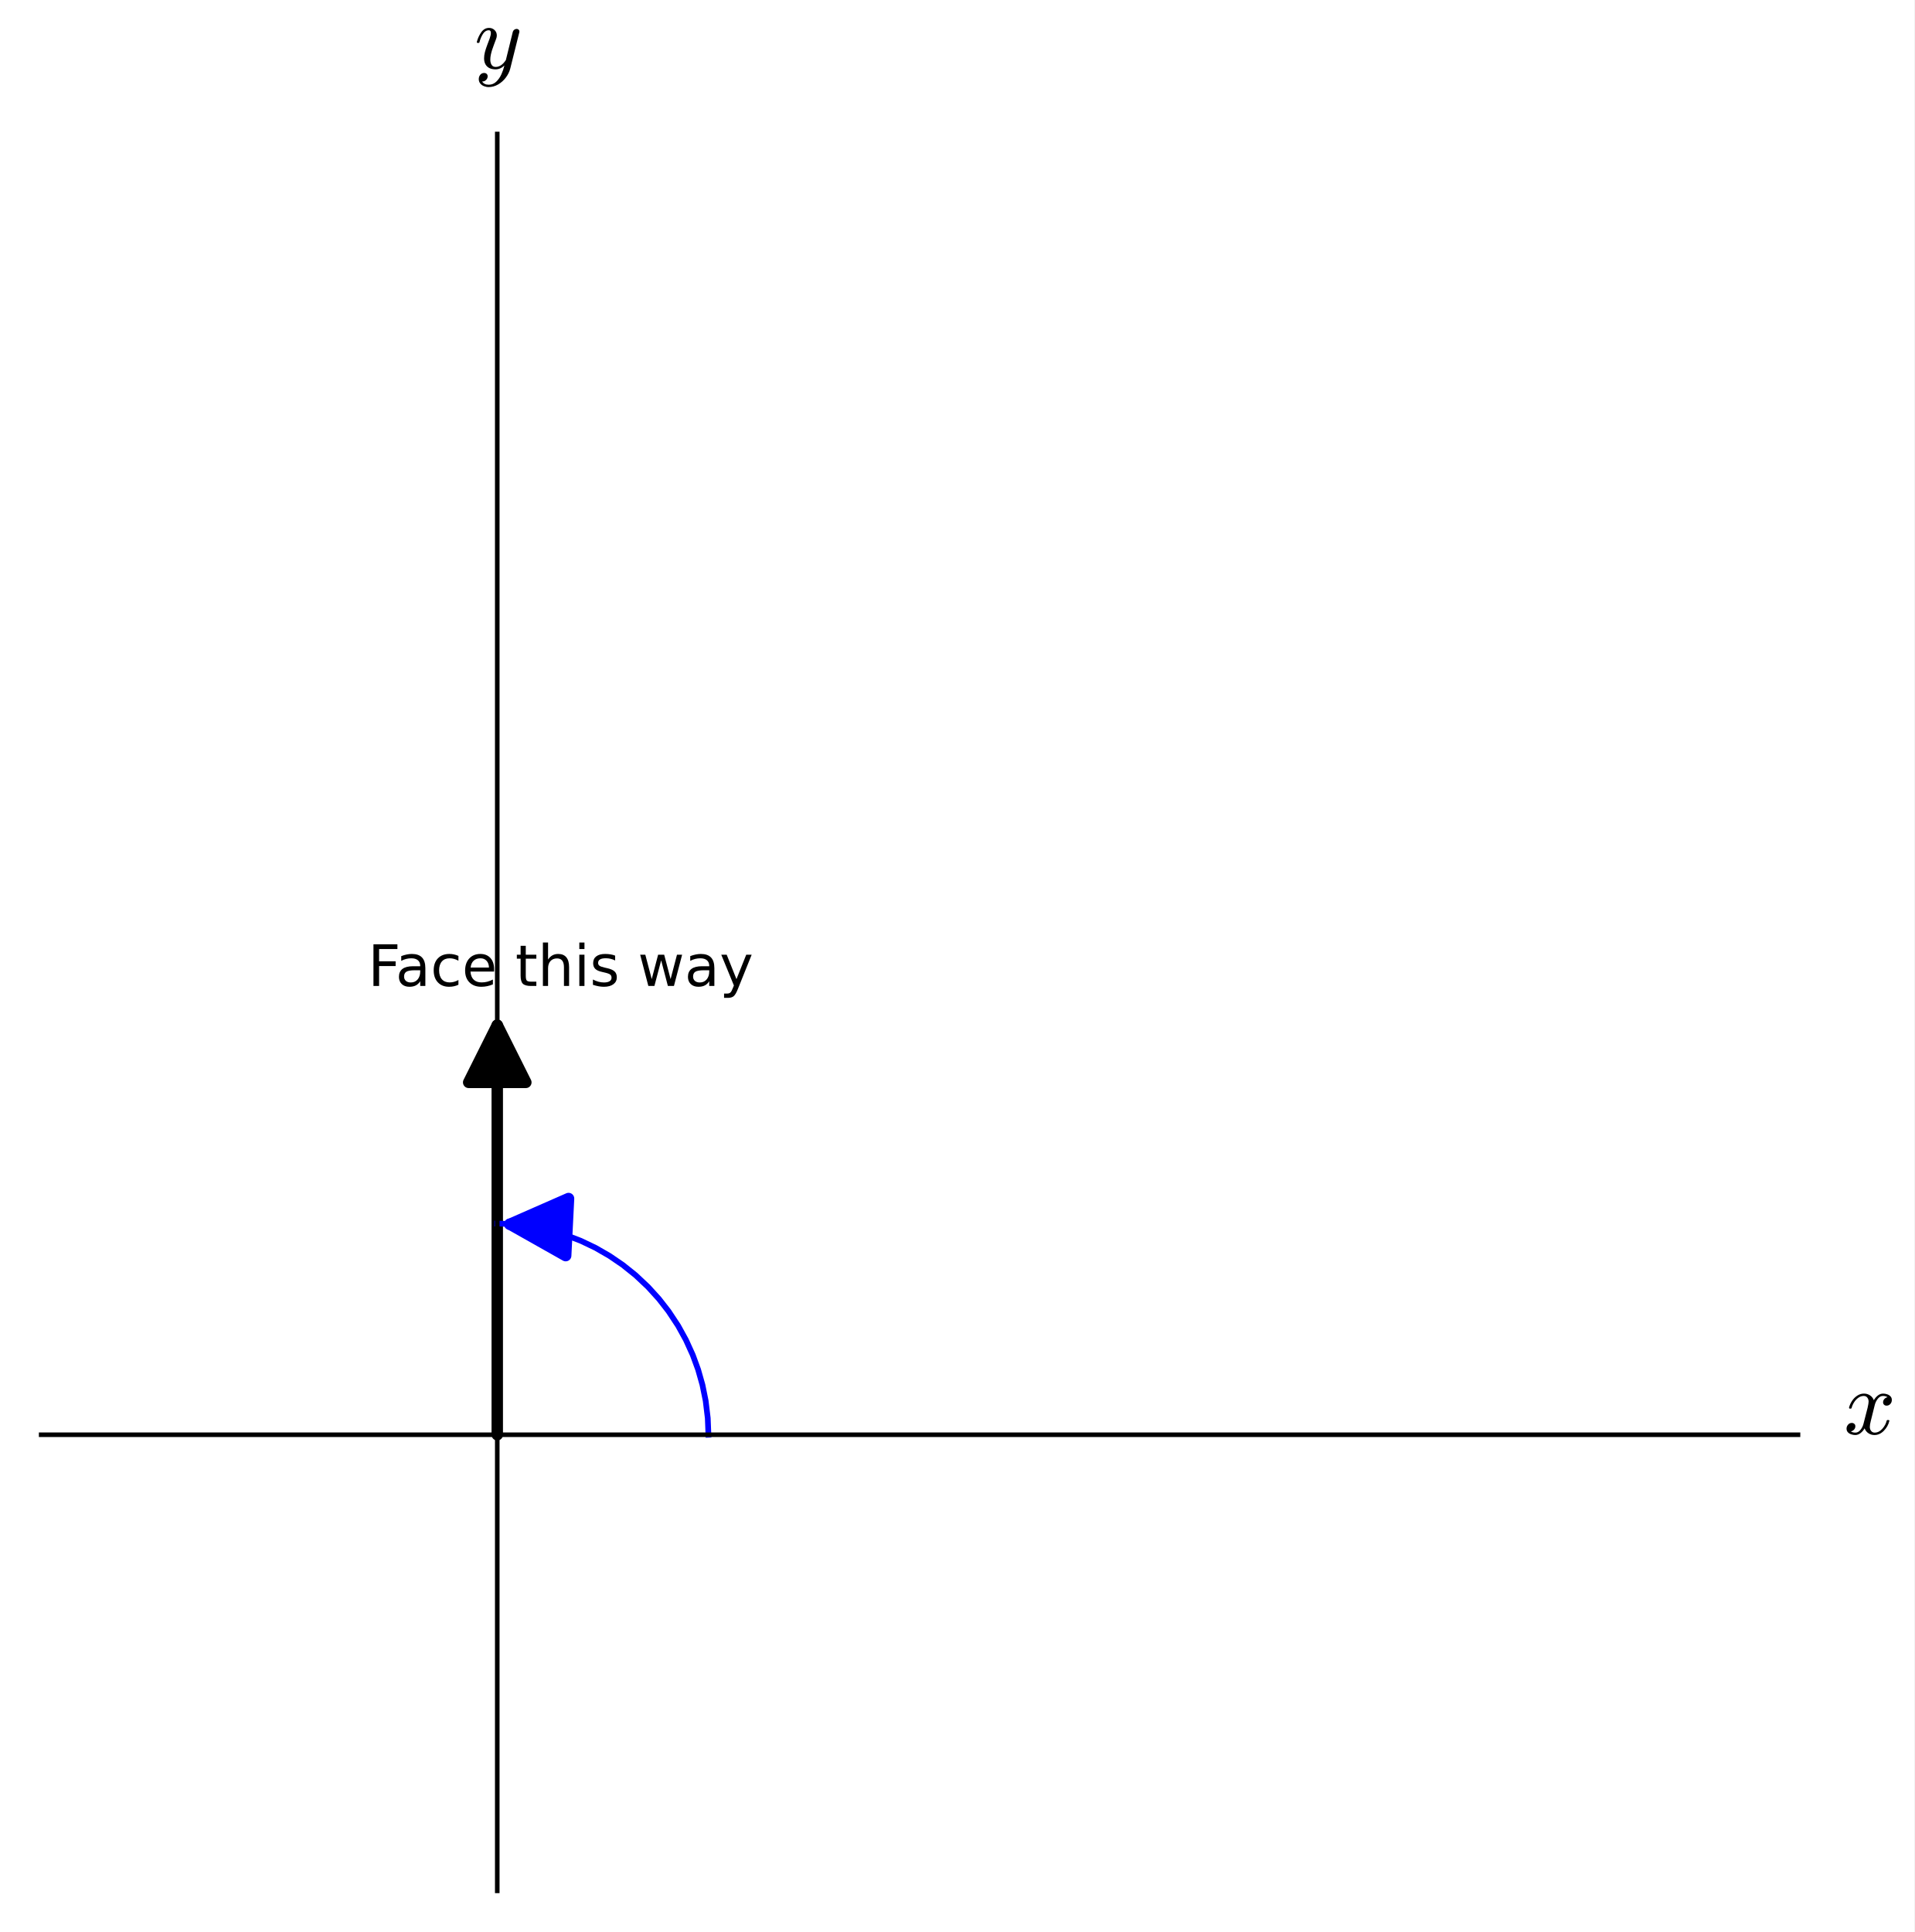
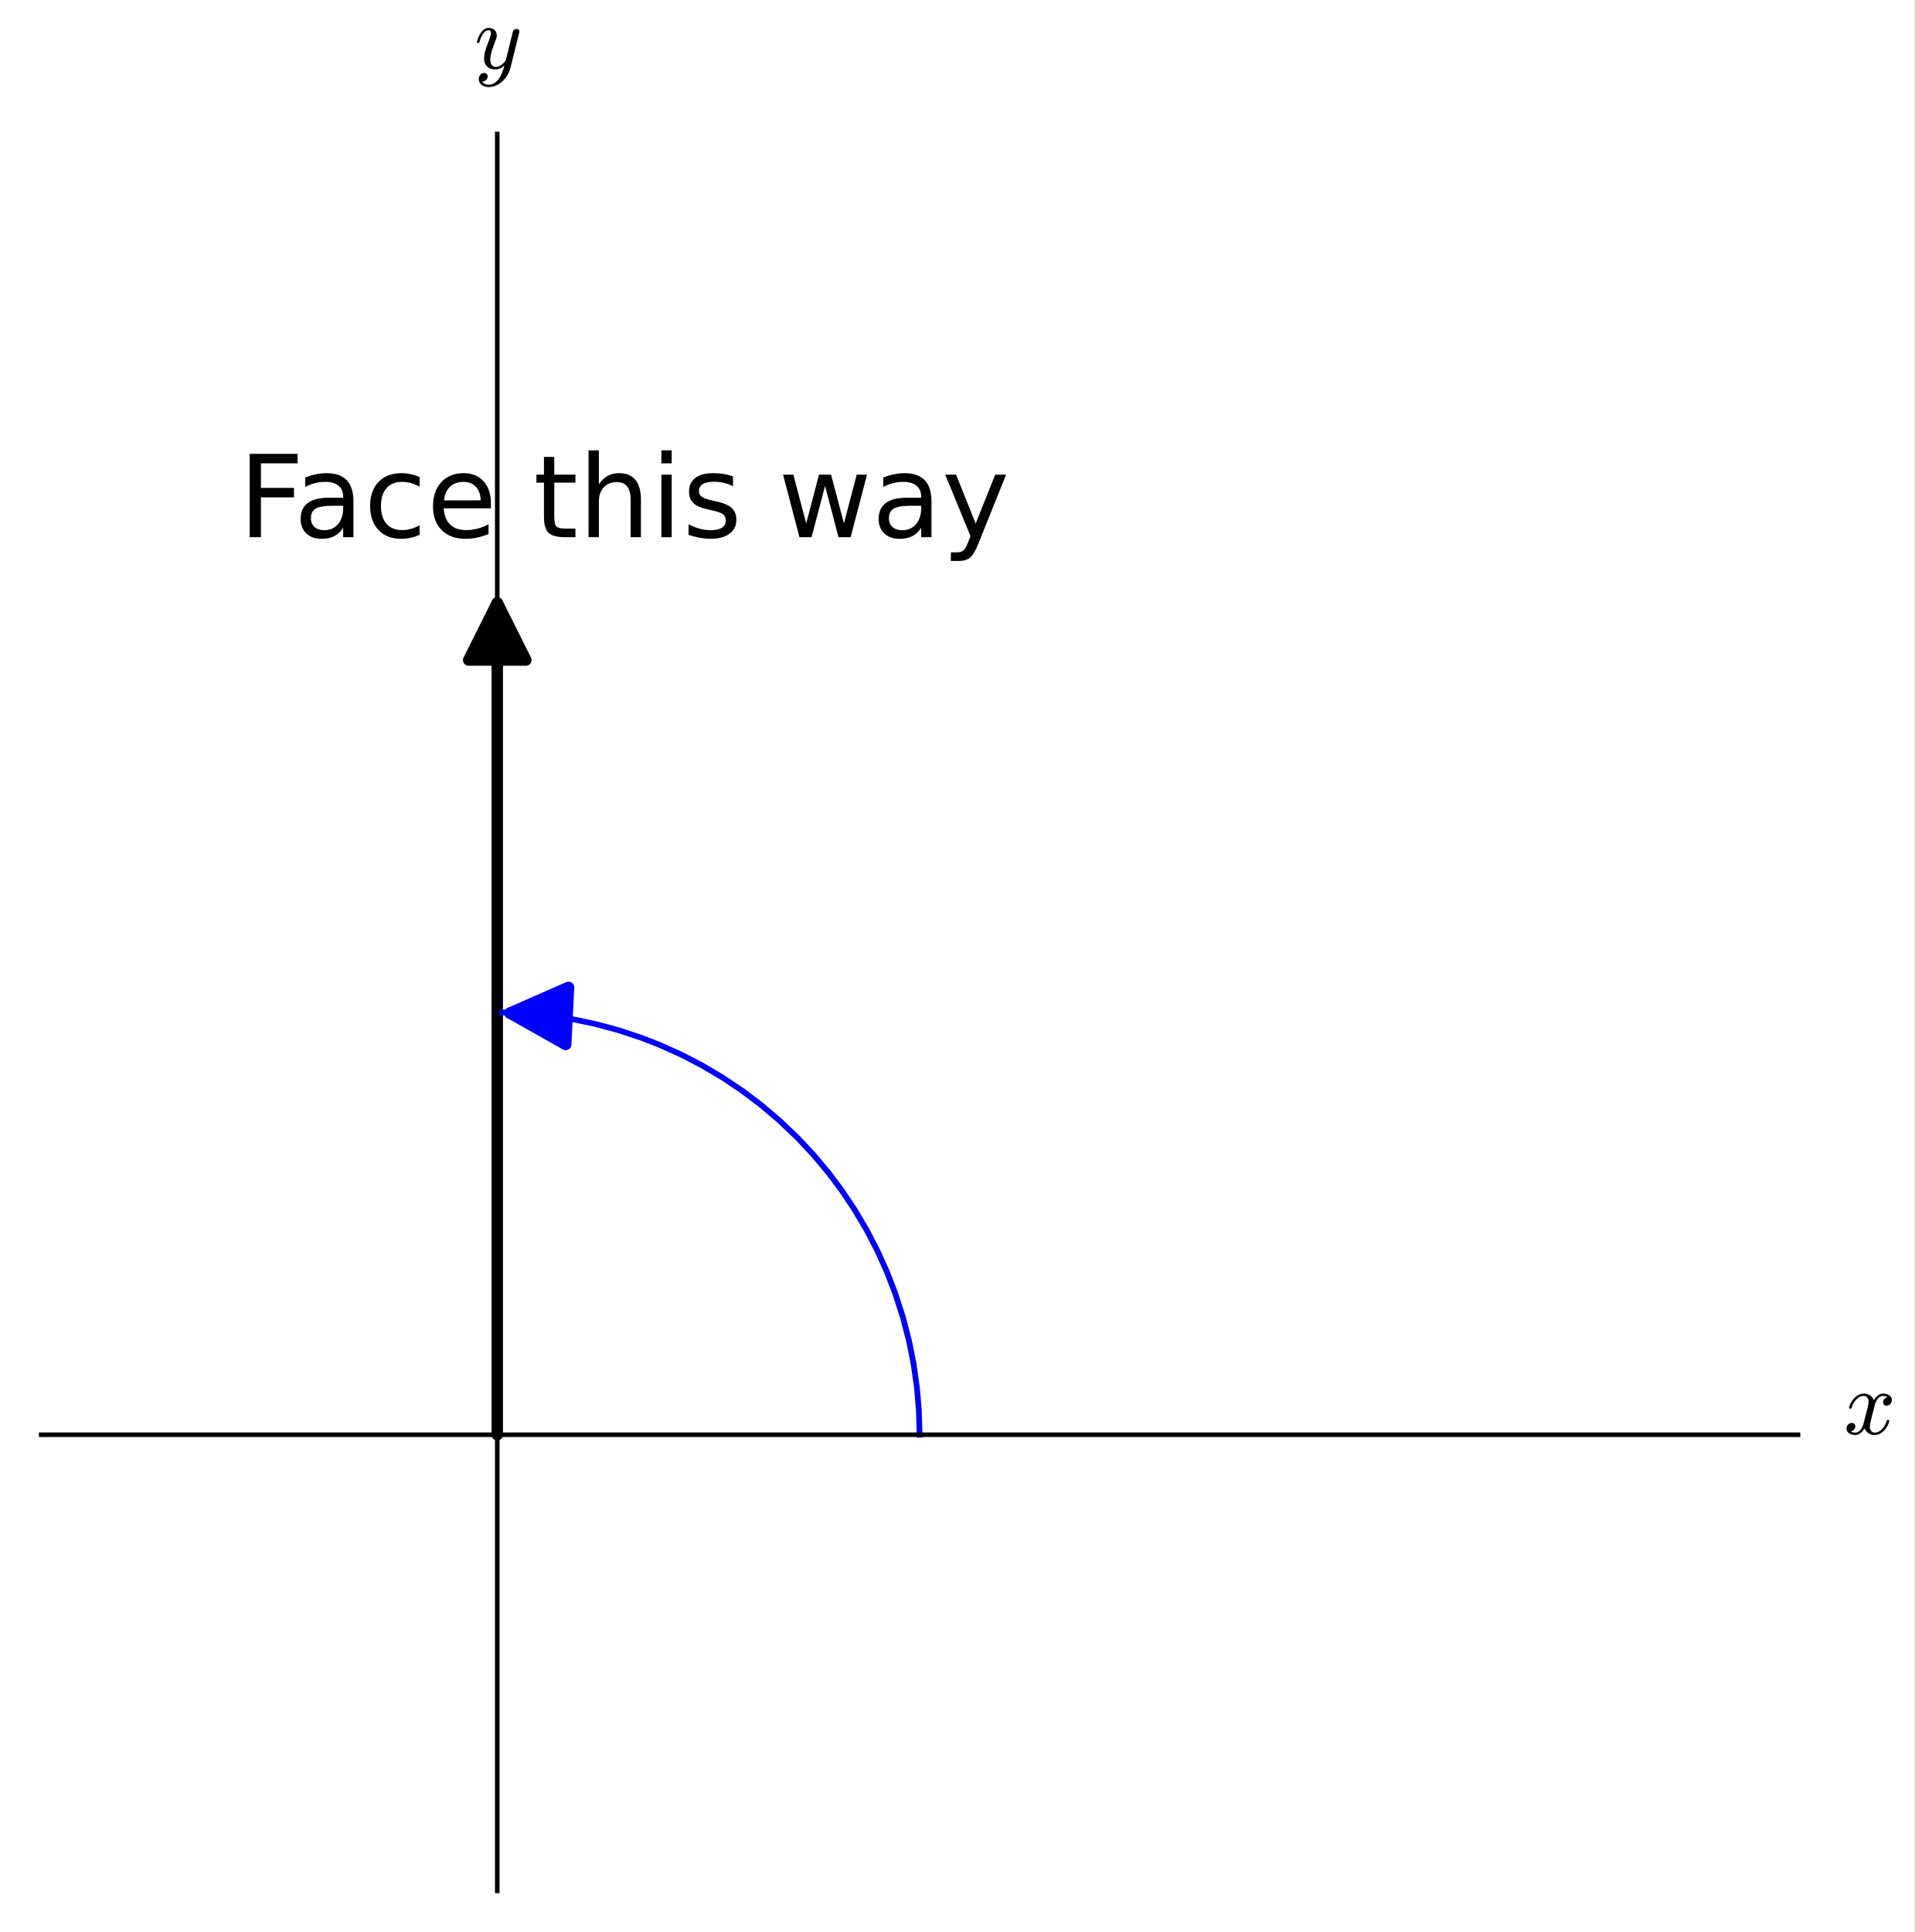
<svg xmlns="http://www.w3.org/2000/svg" xmlns:xlink="http://www.w3.org/1999/xlink" width="334.9pt" height="338.002pt" viewBox="0 0 334.9 338.002" version="1.1">
  <defs>
    <style type="text/css">*{stroke-linejoin: round; stroke-linecap: butt}</style>
  </defs>
  <g id="figure_1">
    <g id="patch_1">
      <path d="M -0 338.002  L 334.9 338.002  L 334.9 0  L -0 0  z " style="fill: #ffffff" />
    </g>
    <g id="axes_1">
      <g id="patch_2">
        <path d="M 7.2 330.803  L 314.56 330.803  L 314.56 23.442  L 7.2 23.442  z " style="fill: #ffffff" />
      </g>
      <g id="matplotlib.axis_1">
        <g id="text_1">
          <g transform="translate(322.56 251.0071) scale(0.16 -0.16)">
            <defs>
              <path id="Cmmi10-78" d="M 500 184  Q 613 97 819 97  Q 1019 97 1172 289  Q 1325 481 1381 709  L 1672 1844  Q 1741 2153 1741 2266  Q 1741 2425 1652 2544  Q 1563 2663 1403 2663  Q 1200 2663 1022 2536  Q 844 2409 722 2214  Q 600 2019 550 1819  Q 538 1778 500 1778  L 422 1778  Q 372 1778 372 1838  L 372 1856  Q 434 2094 584 2320  Q 734 2547 951 2687  Q 1169 2828 1416 2828  Q 1650 2828 1839 2703  Q 2028 2578 2106 2363  Q 2216 2559 2386 2693  Q 2556 2828 2759 2828  Q 2897 2828 3040 2779  Q 3184 2731 3275 2631  Q 3366 2531 3366 2381  Q 3366 2219 3261 2101  Q 3156 1984 2994 1984  Q 2891 1984 2822 2050  Q 2753 2116 2753 2216  Q 2753 2350 2845 2451  Q 2938 2553 3066 2572  Q 2950 2663 2747 2663  Q 2541 2663 2389 2472  Q 2238 2281 2175 2047  L 1894 916  Q 1825 659 1825 494  Q 1825 331 1917 214  Q 2009 97 2163 97  Q 2463 97 2698 361  Q 2934 625 3009 941  Q 3022 978 3059 978  L 3138 978  Q 3163 978 3178 961  Q 3194 944 3194 922  Q 3194 916 3188 903  Q 3097 522 2806 225  Q 2516 -72 2150 -72  Q 1916 -72 1727 54  Q 1538 181 1459 397  Q 1359 209 1182 68  Q 1006 -72 806 -72  Q 669 -72 523 -23  Q 378 25 287 125  Q 197 225 197 378  Q 197 528 301 651  Q 406 775 563 775  Q 669 775 741 711  Q 813 647 813 544  Q 813 409 723 309  Q 634 209 500 184  z " transform="scale(0.015625)" />
            </defs>
            <use xlink:href="#Cmmi10-78" transform="translate(0 0.8125)" />
          </g>
        </g>
      </g>
      <g id="matplotlib.axis_2">
        <g id="text_2">
          <g transform="translate(82.99538 12.0825) scale(0.16 -0.16)">
            <defs>
              <path id="Cmmi10-79" d="M 538 -916  Q 672 -1147 1006 -1147  Q 1309 -1147 1531 -934  Q 1753 -722 1889 -420  Q 2025 -119 2100 197  Q 1816 -72 1484 -72  Q 1231 -72 1053 15  Q 875 103 776 276  Q 678 450 678 697  Q 678 906 734 1126  Q 791 1347 892 1617  Q 994 1888 1069 2088  Q 1153 2322 1153 2472  Q 1153 2663 1013 2663  Q 759 2663 595 2402  Q 431 2141 353 1819  Q 341 1778 300 1778  L 225 1778  Q 172 1778 172 1838  L 172 1856  Q 275 2238 487 2533  Q 700 2828 1025 2828  Q 1253 2828 1411 2678  Q 1569 2528 1569 2297  Q 1569 2178 1516 2047  Q 1488 1969 1388 1706  Q 1288 1444 1234 1272  Q 1181 1100 1147 934  Q 1113 769 1113 603  Q 1113 391 1203 244  Q 1294 97 1491 97  Q 1888 97 2203 581  L 2688 2553  Q 2709 2638 2787 2698  Q 2866 2759 2956 2759  Q 3034 2759 3092 2709  Q 3150 2659 3150 2578  Q 3150 2541 3144 2528  L 2509 -19  Q 2425 -347 2200 -647  Q 1975 -947 1658 -1130  Q 1341 -1313 997 -1313  Q 831 -1313 668 -1248  Q 506 -1184 406 -1056  Q 306 -928 306 -756  Q 306 -581 409 -453  Q 513 -325 684 -325  Q 788 -325 858 -389  Q 928 -453 928 -556  Q 928 -703 818 -812  Q 709 -922 563 -922  Q 556 -919 550 -917  Q 544 -916 538 -916  z " transform="scale(0.015625)" />
            </defs>
            <use xlink:href="#Cmmi10-79" transform="translate(0 0.8125)" />
          </g>
        </g>
      </g>
      <g id="patch_3">
-         <path d="M 86.995 251.007  Q 86.995 214.065 86.995 179.359  " clip-path="url(#p89f669c8c6)" style="fill: none; stroke: #000000; stroke-width: 2; stroke-linecap: round" />
-         <path d="M 81.995 189.359  L 86.995 179.359  L 91.995 189.359  z " clip-path="url(#p89f669c8c6)" style="stroke: #000000; stroke-width: 2; stroke-linecap: round" />
+         <path d="M 86.995 251.007  Q 86.995 177.123 86.995 105.474  " clip-path="url(#pa1c108016b)" style="fill: none; stroke: #000000; stroke-width: 2; stroke-linecap: round" />
+         <path d="M 81.995 115.474  L 86.995 105.474  L 91.995 115.474  z " clip-path="url(#pa1c108016b)" style="stroke: #000000; stroke-width: 2; stroke-linecap: round" />
      </g>
      <g id="line2d_1">
-         <path d="M 123.938 251.007  L 123.824 248.105  L 123.456 245.062  L 122.891 242.277  L 122.134 239.605  L 121.196 237.042  L 120.006 234.424  L 118.631 231.93  L 116.953 229.39  L 115.276 227.238  L 113.383 225.153  L 111.191 223.091  L 108.954 221.3  L 106.629 219.714  L 104.183 218.306  L 101.607 217.077  L 98.891 216.032  L 96.138 215.214  L 93.275 214.602  L 90.416 214.224  L 87.607 214.07  L 86.995 214.065  L 86.995 214.065  " clip-path="url(#p89f669c8c6)" style="fill: none; stroke: #0000ff; stroke-linecap: square" />
+         <path d="M 160.88 251.007  L 160.756 246.735  L 160.417 242.752  L 159.823 238.556  L 159.047 234.654  L 157.978 230.503  L 156.574 226.152  L 155.161 222.505  L 153.493 218.804  L 151.63 215.212  L 149.443 211.52  L 147.23 208.22  L 144.955 205.186  L 142.31 202.026  L 139.544 199.069  L 136.255 195.939  L 133.028 193.215  L 129.855 190.824  L 126.44 188.533  L 122.803 186.379  L 119.125 184.474  L 115.297 182.758  L 112.307 181.593  L 108.251 180.246  L 104.291 179.175  L 100.444 178.357  L 96.924 177.793  L 92.975 177.365  L 88.82 177.145  L 86.995 177.123  L 86.995 177.123  " clip-path="url(#pa1c108016b)" style="fill: none; stroke: #0000ff; stroke-linecap: square" />
      </g>
      <g id="patch_4">
-         <path d="M 90.683 214.249  Q 88.839 214.157 89.229 214.177  " clip-path="url(#p89f669c8c6)" style="fill: none; stroke: #0000ff; stroke-width: 2; stroke-linecap: round" />
-         <path d="M 98.966 219.67  L 89.229 214.177  L 99.466 209.683  z " clip-path="url(#p89f669c8c6)" style="fill: #0000ff; stroke: #0000ff; stroke-width: 2; stroke-linecap: round" />
+         <path d="M 94.372 177.492  Q 90.683 177.307 89.229 177.234  " clip-path="url(#pa1c108016b)" style="fill: none; stroke: #0000ff; stroke-width: 2; stroke-linecap: round" />
+         <path d="M 98.966 182.728  L 89.229 177.234  L 99.466 172.74  z " clip-path="url(#pa1c108016b)" style="fill: #0000ff; stroke: #0000ff; stroke-width: 2; stroke-linecap: round" />
      </g>
      <g id="patch_5">
        <path d="M 86.995 330.803  L 86.995 23.442  " style="fill: none; stroke: #000000; stroke-width: 0.8; stroke-linejoin: miter; stroke-linecap: square" />
      </g>
      <g id="patch_6">
        <path d="M 7.2 251.007  L 314.56 251.007  " style="fill: none; stroke: #000000; stroke-width: 0.8; stroke-linejoin: miter; stroke-linecap: square" />
      </g>
      <g id="text_3">
-         <g transform="translate(64.35542 172.4934) scale(0.1 -0.1)">
+         <g transform="translate(41.71546 93.97971) scale(0.2 -0.2)">
          <defs>
            <path id="DejaVuSans-46" d="M 628 4666  L 3309 4666  L 3309 4134  L 1259 4134  L 1259 2759  L 3109 2759  L 3109 2228  L 1259 2228  L 1259 0  L 628 0  L 628 4666  z " transform="scale(0.015625)" />
            <path id="DejaVuSans-61" d="M 2194 1759  Q 1497 1759 1228 1600  Q 959 1441 959 1056  Q 959 750 1161 570  Q 1363 391 1709 391  Q 2188 391 2477 730  Q 2766 1069 2766 1631  L 2766 1759  L 2194 1759  z M 3341 1997  L 3341 0  L 2766 0  L 2766 531  Q 2569 213 2275 61  Q 1981 -91 1556 -91  Q 1019 -91 701 211  Q 384 513 384 1019  Q 384 1609 779 1909  Q 1175 2209 1959 2209  L 2766 2209  L 2766 2266  Q 2766 2663 2505 2880  Q 2244 3097 1772 3097  Q 1472 3097 1187 3025  Q 903 2953 641 2809  L 641 3341  Q 956 3463 1253 3523  Q 1550 3584 1831 3584  Q 2591 3584 2966 3190  Q 3341 2797 3341 1997  z " transform="scale(0.015625)" />
            <path id="DejaVuSans-63" d="M 3122 3366  L 3122 2828  Q 2878 2963 2633 3030  Q 2388 3097 2138 3097  Q 1578 3097 1268 2742  Q 959 2388 959 1747  Q 959 1106 1268 751  Q 1578 397 2138 397  Q 2388 397 2633 464  Q 2878 531 3122 666  L 3122 134  Q 2881 22 2623 -34  Q 2366 -91 2075 -91  Q 1284 -91 818 406  Q 353 903 353 1747  Q 353 2603 823 3093  Q 1294 3584 2113 3584  Q 2378 3584 2631 3529  Q 2884 3475 3122 3366  z " transform="scale(0.015625)" />
            <path id="DejaVuSans-65" d="M 3597 1894  L 3597 1613  L 953 1613  Q 991 1019 1311 708  Q 1631 397 2203 397  Q 2534 397 2845 478  Q 3156 559 3463 722  L 3463 178  Q 3153 47 2828 -22  Q 2503 -91 2169 -91  Q 1331 -91 842 396  Q 353 884 353 1716  Q 353 2575 817 3079  Q 1281 3584 2069 3584  Q 2775 3584 3186 3129  Q 3597 2675 3597 1894  z M 3022 2063  Q 3016 2534 2758 2815  Q 2500 3097 2075 3097  Q 1594 3097 1305 2825  Q 1016 2553 972 2059  L 3022 2063  z " transform="scale(0.015625)" />
            <path id="DejaVuSans-20" transform="scale(0.015625)" />
            <path id="DejaVuSans-74" d="M 1172 4494  L 1172 3500  L 2356 3500  L 2356 3053  L 1172 3053  L 1172 1153  Q 1172 725 1289 603  Q 1406 481 1766 481  L 2356 481  L 2356 0  L 1766 0  Q 1100 0 847 248  Q 594 497 594 1153  L 594 3053  L 172 3053  L 172 3500  L 594 3500  L 594 4494  L 1172 4494  z " transform="scale(0.015625)" />
            <path id="DejaVuSans-68" d="M 3513 2113  L 3513 0  L 2938 0  L 2938 2094  Q 2938 2591 2744 2837  Q 2550 3084 2163 3084  Q 1697 3084 1428 2787  Q 1159 2491 1159 1978  L 1159 0  L 581 0  L 581 4863  L 1159 4863  L 1159 2956  Q 1366 3272 1645 3428  Q 1925 3584 2291 3584  Q 2894 3584 3203 3211  Q 3513 2838 3513 2113  z " transform="scale(0.015625)" />
            <path id="DejaVuSans-69" d="M 603 3500  L 1178 3500  L 1178 0  L 603 0  L 603 3500  z M 603 4863  L 1178 4863  L 1178 4134  L 603 4134  L 603 4863  z " transform="scale(0.015625)" />
            <path id="DejaVuSans-73" d="M 2834 3397  L 2834 2853  Q 2591 2978 2328 3040  Q 2066 3103 1784 3103  Q 1356 3103 1142 2972  Q 928 2841 928 2578  Q 928 2378 1081 2264  Q 1234 2150 1697 2047  L 1894 2003  Q 2506 1872 2764 1633  Q 3022 1394 3022 966  Q 3022 478 2636 193  Q 2250 -91 1575 -91  Q 1294 -91 989 -36  Q 684 19 347 128  L 347 722  Q 666 556 975 473  Q 1284 391 1588 391  Q 1994 391 2212 530  Q 2431 669 2431 922  Q 2431 1156 2273 1281  Q 2116 1406 1581 1522  L 1381 1569  Q 847 1681 609 1914  Q 372 2147 372 2553  Q 372 3047 722 3315  Q 1072 3584 1716 3584  Q 2034 3584 2315 3537  Q 2597 3491 2834 3397  z " transform="scale(0.015625)" />
            <path id="DejaVuSans-77" d="M 269 3500  L 844 3500  L 1563 769  L 2278 3500  L 2956 3500  L 3675 769  L 4391 3500  L 4966 3500  L 4050 0  L 3372 0  L 2619 2869  L 1863 0  L 1184 0  L 269 3500  z " transform="scale(0.015625)" />
            <path id="DejaVuSans-79" d="M 2059 -325  Q 1816 -950 1584 -1140  Q 1353 -1331 966 -1331  L 506 -1331  L 506 -850  L 844 -850  Q 1081 -850 1212 -737  Q 1344 -625 1503 -206  L 1606 56  L 191 3500  L 800 3500  L 1894 763  L 2988 3500  L 3597 3500  L 2059 -325  z " transform="scale(0.015625)" />
          </defs>
          <use xlink:href="#DejaVuSans-46" />
          <use xlink:href="#DejaVuSans-61" x="48.395" />
          <use xlink:href="#DejaVuSans-63" x="109.674" />
          <use xlink:href="#DejaVuSans-65" x="164.654" />
          <use xlink:href="#DejaVuSans-20" x="226.178" />
          <use xlink:href="#DejaVuSans-74" x="257.965" />
          <use xlink:href="#DejaVuSans-68" x="297.174" />
          <use xlink:href="#DejaVuSans-69" x="360.553" />
          <use xlink:href="#DejaVuSans-73" x="388.336" />
          <use xlink:href="#DejaVuSans-20" x="440.436" />
          <use xlink:href="#DejaVuSans-77" x="472.223" />
          <use xlink:href="#DejaVuSans-61" x="554.01" />
          <use xlink:href="#DejaVuSans-79" x="615.289" />
        </g>
      </g>
    </g>
  </g>
  <defs>
-     <clipPath id="p89f669c8c6">
+     <clipPath id="pa1c108016b">
      <rect x="7.2" y="23.442" width="307.36" height="307.36" />
    </clipPath>
  </defs>
</svg>
